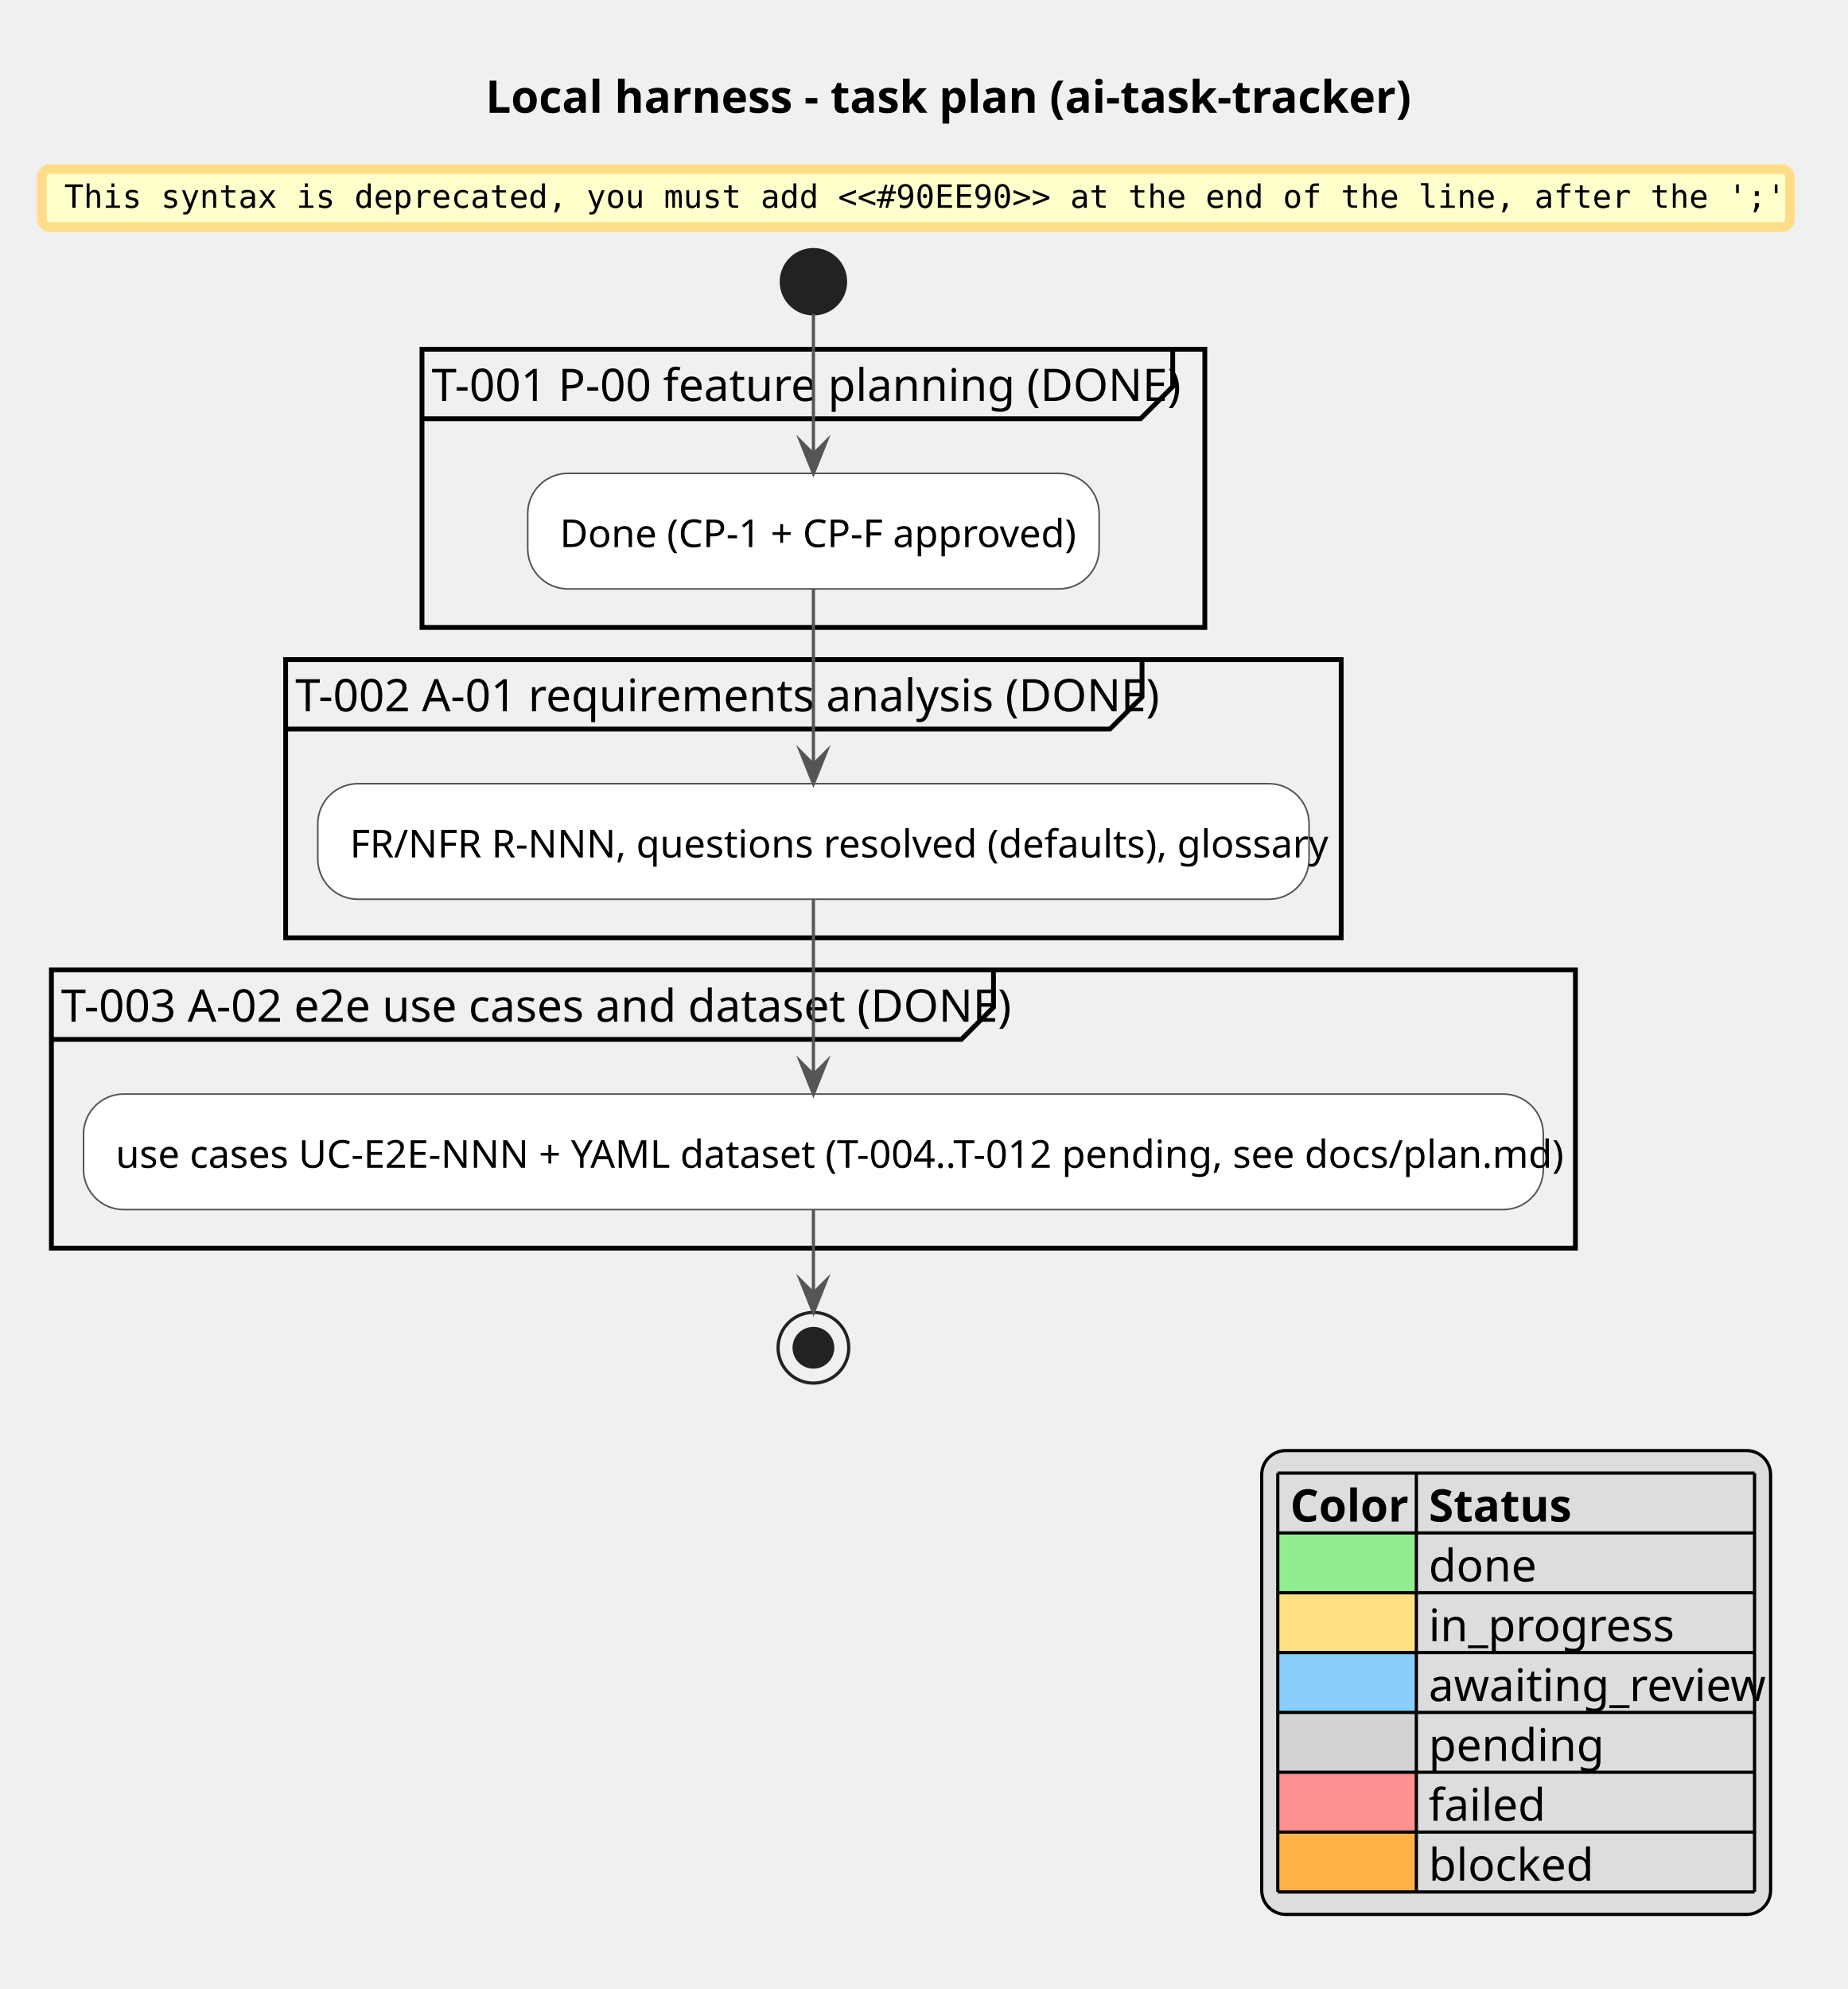
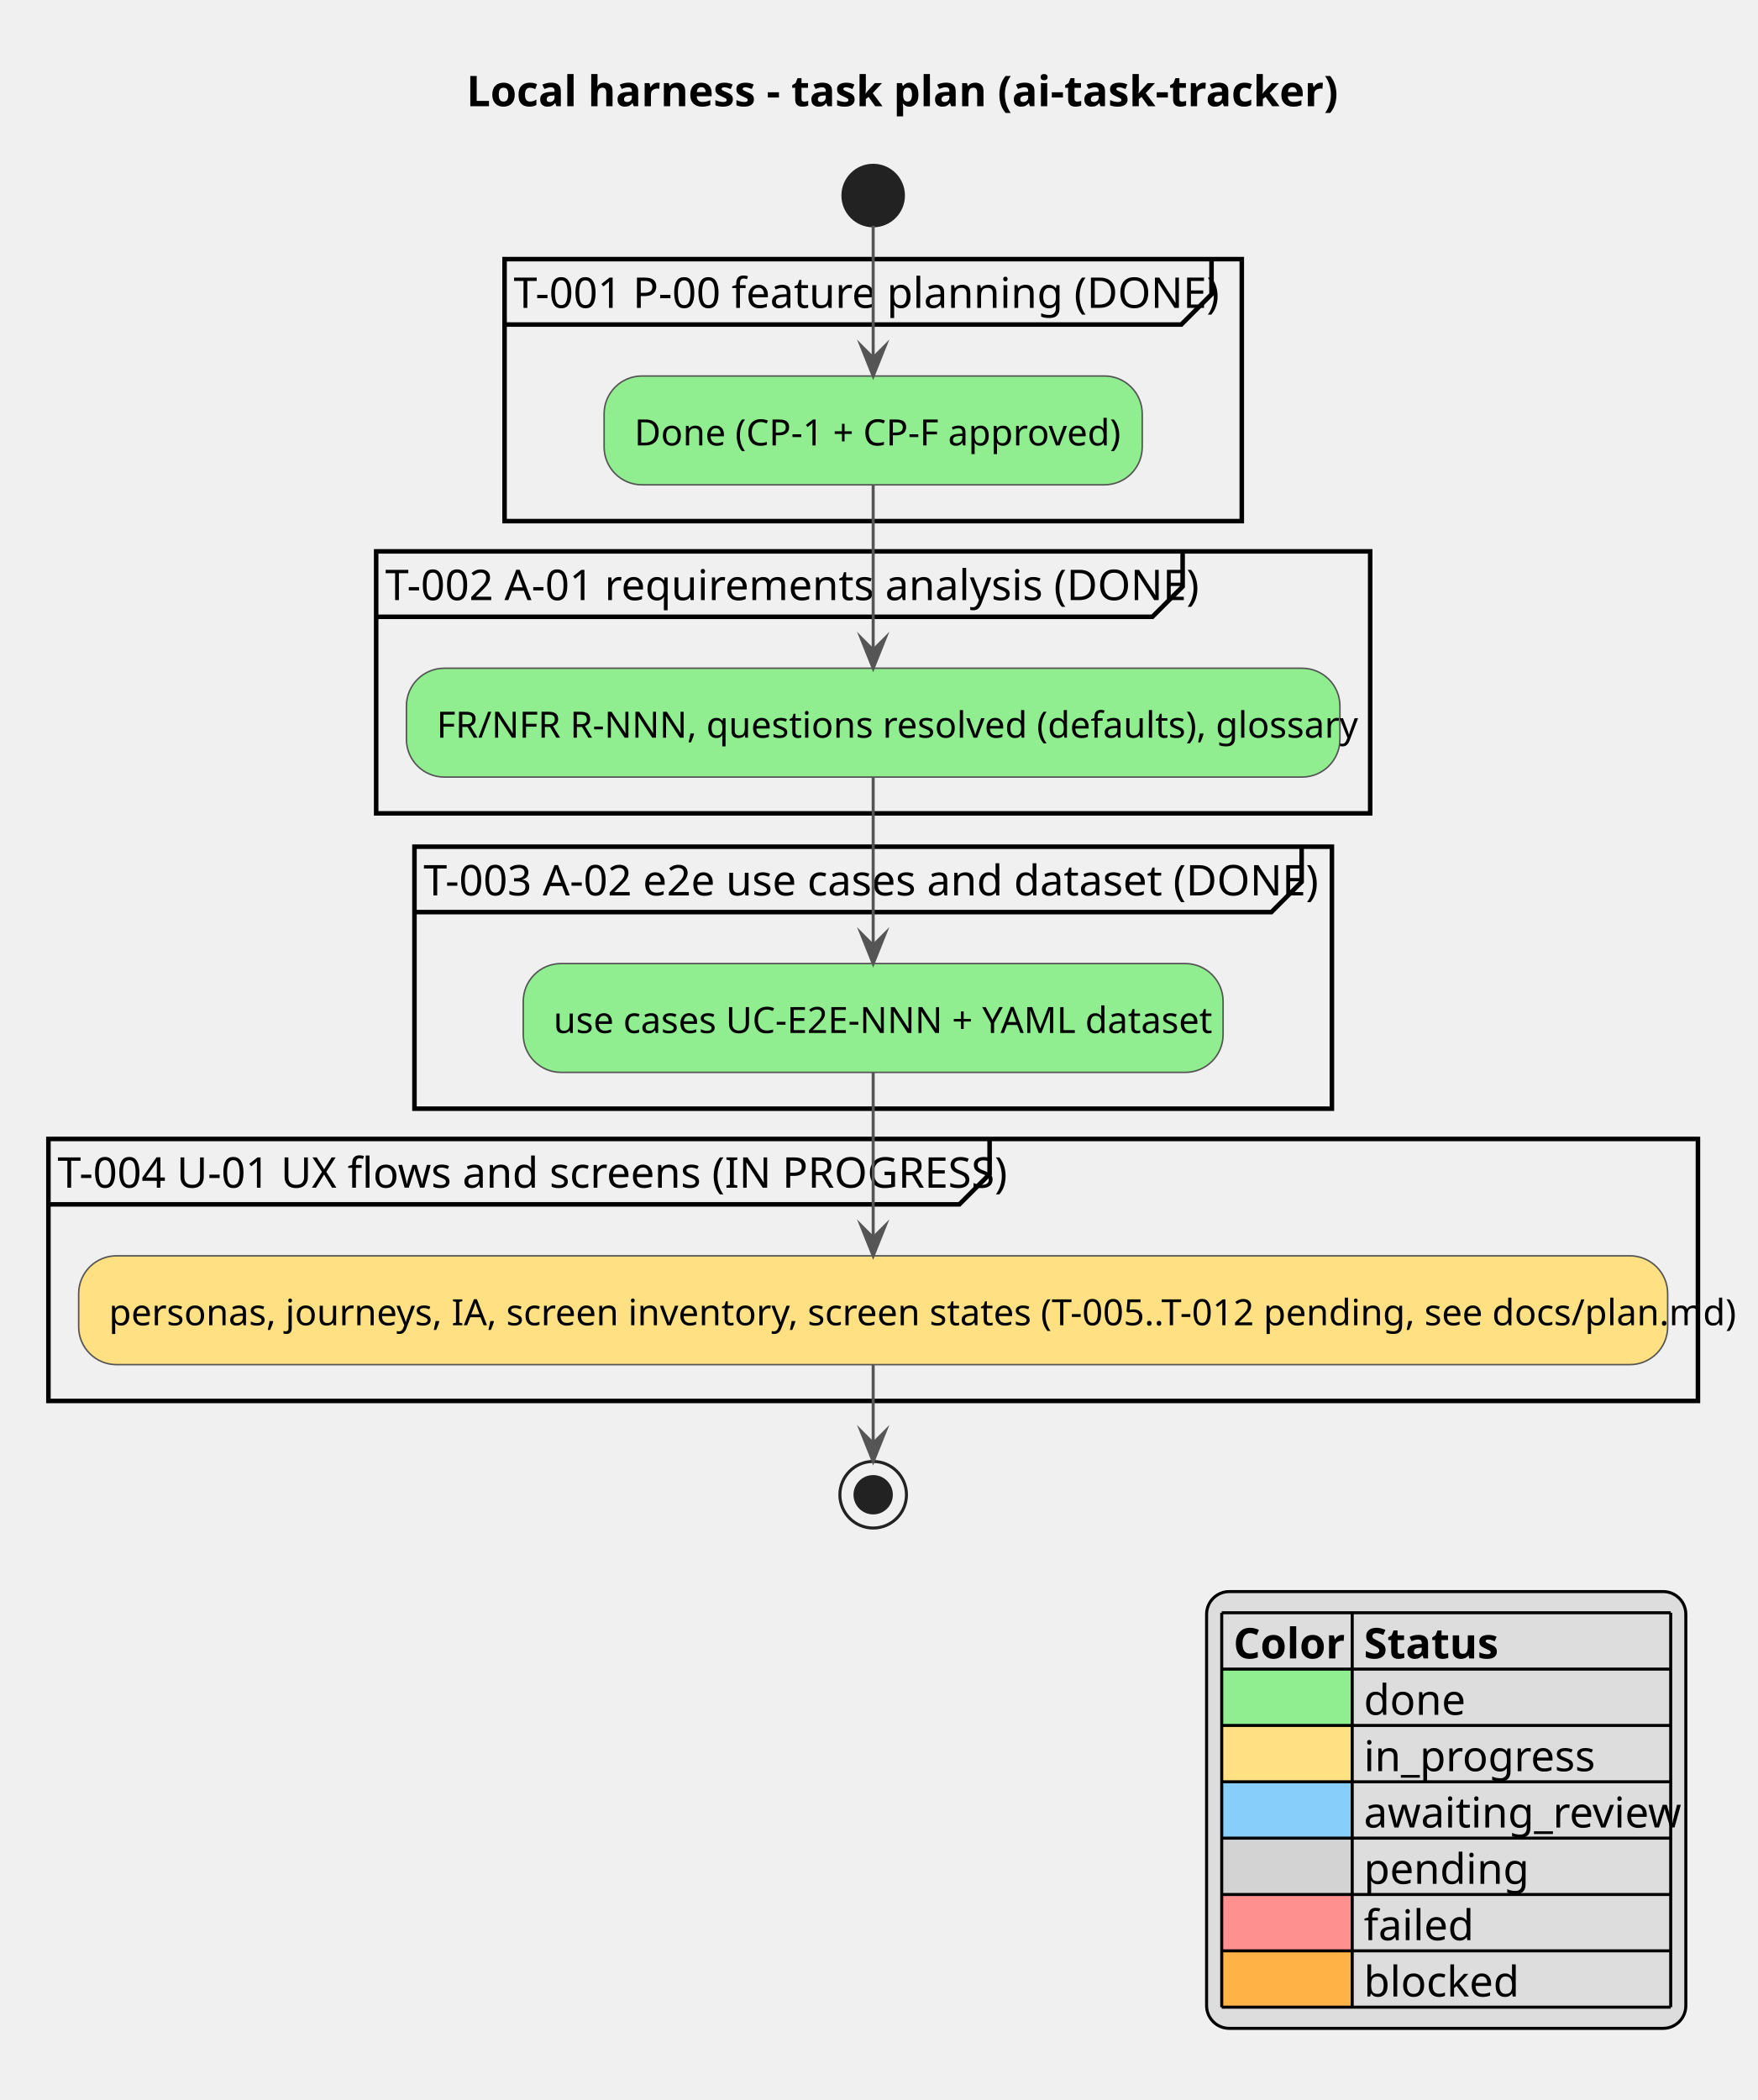
- <svg xmlns="http://www.w3.org/2000/svg" contentStyleType="text/css" data-diagram-type="ACTIVITY" height="619px" preserveAspectRatio="none" style="width:575px;height:619px;background:#FFFFFF;" version="1.1" viewBox="0 0 575 619" width="575px" zoomAndPan="magnify">
+ <svg xmlns="http://www.w3.org/2000/svg" contentStyleType="text/css" data-diagram-type="ACTIVITY" height="694px" preserveAspectRatio="none" style="width:581px;height:694px;background:#FFFFFF;" version="1.1" viewBox="0 0 581 694" width="581px" zoomAndPan="magnify">
  <defs />
  <g>
    <g class="title" data-source-line="5">
-       <text fill="#000000" font-family="Segoe UI" font-size="14" font-weight="700" lengthAdjust="spacing" textLength="270.826" x="151.13" y="35.107">Local harness - task plan (ai-task-tracker)</text>
+       <text fill="#000000" font-family="Segoe UI" font-size="14" font-weight="700" lengthAdjust="spacing" textLength="270.826" x="154.17" y="35.107">Local harness - task plan (ai-task-tracker)</text>
    </g>
-     <rect fill="#FFFFCC" height="18.057" rx="2.5" ry="2.5" style="stroke:#FFDD88;stroke-width:3;" width="544.087" x="13" y="52.621" />
-     <text fill="#000000" font-family="monospace" font-size="10" lengthAdjust="spacing" textLength="534.087" x="20" y="64.678">This syntax is deprecated, you must add &lt;&lt;#90EE90&gt;&gt; at the end of the line, after the ';'</text>
-     <ellipse cx="253.169" cy="87.678" fill="#222222" rx="10" ry="10" style="stroke:#222222;stroke-width:1;" />
-     <rect fill="none" height="86.582" style="stroke:#000000;stroke-width:1.5;" width="243.651" x="131.343" y="108.691" />
-     <path d="M364.995,108.691 L364.995,120.312 L354.995,130.312 L131.343,130.312" fill="none" style="stroke:#000000;stroke-width:1.5;" />
-     <text fill="#000000" font-family="Segoe UI" font-size="14" lengthAdjust="spacing" textLength="223.651" x="134.343" y="124.799">T-001 P-00 feature planning (DONE)</text>
-     <rect fill="#FFFFFF" height="35.961" rx="12.5" ry="12.5" style="stroke:#555555;stroke-width:0.5;" width="177.846" x="164.246" y="147.312" />
-     <text fill="#000000" font-family="Segoe UI" font-size="12" lengthAdjust="spacing" textLength="157.846" x="174.246" y="170.262">Done (CP-1 + CP-F approved)</text>
-     <rect fill="none" height="86.582" style="stroke:#000000;stroke-width:1.5;" width="328.522" x="88.908" y="205.273" />
-     <path d="M355.447,205.273 L355.447,216.894 L345.447,226.894 L88.908,226.894" fill="none" style="stroke:#000000;stroke-width:1.5;" />
-     <text fill="#000000" font-family="Segoe UI" font-size="14" lengthAdjust="spacing" textLength="256.539" x="91.908" y="221.381">T-002 A-01 requirements analysis (DONE)</text>
-     <rect fill="#FFFFFF" height="35.961" rx="12.5" ry="12.5" style="stroke:#555555;stroke-width:0.5;" width="308.522" x="98.908" y="243.894" />
-     <text fill="#000000" font-family="Segoe UI" font-size="12" lengthAdjust="spacing" textLength="288.522" x="108.908" y="266.844">FR/NFR R-NNN, questions resolved (defaults), glossary</text>
-     <rect fill="none" height="86.582" style="stroke:#000000;stroke-width:1.5;" width="474.338" x="16" y="301.856" />
-     <path d="M309.213,301.856 L309.213,313.477 L299.213,323.477 L16,323.477" fill="none" style="stroke:#000000;stroke-width:1.5;" />
-     <text fill="#000000" font-family="Segoe UI" font-size="14" lengthAdjust="spacing" textLength="283.213" x="19" y="317.963">T-003 A-02 e2e use cases and dataset (DONE)</text>
-     <rect fill="#FFFFFF" height="35.961" rx="12.5" ry="12.5" style="stroke:#555555;stroke-width:0.5;" width="454.338" x="26" y="340.477" />
-     <text fill="#000000" font-family="Segoe UI" font-size="12" lengthAdjust="spacing" textLength="434.338" x="36" y="363.426">use cases UC-E2E-NNN + YAML dataset (T-004..T-012 pending, see docs/plan.md)</text>
-     <ellipse cx="253.169" cy="419.438" fill="none" rx="11" ry="11" style="stroke:#222222;stroke-width:1;" />
-     <ellipse cx="253.169" cy="419.438" fill="#222222" rx="6" ry="6" style="stroke:#222222;stroke-width:1;" />
-     <line style="stroke:#555555;stroke-width:1;" x1="253.169" x2="253.169" y1="97.678" y2="147.312" />
-     <polygon fill="#555555" points="249.169,137.312,253.169,147.312,257.169,137.312,253.169,141.312" style="stroke:#555555;stroke-width:1;stroke-linejoin:miter;stroke-miterlimit:10;" />
-     <line style="stroke:#555555;stroke-width:1;" x1="253.169" x2="253.169" y1="183.273" y2="243.894" />
-     <polygon fill="#555555" points="249.169,233.894,253.169,243.894,257.169,233.894,253.169,237.894" style="stroke:#555555;stroke-width:1;stroke-linejoin:miter;stroke-miterlimit:10;" />
-     <line style="stroke:#555555;stroke-width:1;" x1="253.169" x2="253.169" y1="279.856" y2="340.477" />
-     <polygon fill="#555555" points="249.169,330.477,253.169,340.477,257.169,330.477,253.169,334.477" style="stroke:#555555;stroke-width:1;stroke-linejoin:miter;stroke-miterlimit:10;" />
-     <line style="stroke:#555555;stroke-width:1;" x1="253.169" x2="253.169" y1="376.438" y2="408.438" />
-     <polygon fill="#555555" points="249.169,398.438,253.169,408.438,257.169,398.438,253.169,402.438" style="stroke:#555555;stroke-width:1;stroke-linejoin:miter;stroke-miterlimit:10;" />
-     <g class="legend" data-source-line="19">
-       <rect fill="#DDDDDD" height="144.348" rx="7.5" ry="7.5" style="stroke:#000000;stroke-width:1;" width="158.388" x="392.699" y="451.438" />
-       <text fill="#000000" font-family="Segoe UI" font-size="14" font-weight="700" lengthAdjust="spacing" textLength="35.403" x="401.562" y="473.545">Color</text>
-       <text fill="#000000" font-family="Segoe UI" font-size="14" font-weight="700" lengthAdjust="spacing" textLength="40.906" x="444.69" y="473.545">Status</text>
-       <rect fill="#90EE90" height="18.621" style="stroke:none;stroke-width:1;" width="43.128" x="397.699" y="477.059" />
-       <text fill="#000000" font-family="Segoe UI" font-size="14" lengthAdjust="spacing" textLength="3.835" x="397.699" y="492.166"> </text>
-       <text fill="#000000" font-family="Segoe UI" font-size="14" lengthAdjust="spacing" textLength="31.691" x="444.662" y="492.166">done</text>
-       <rect fill="#FFE082" height="18.621" style="stroke:none;stroke-width:1;" width="43.128" x="397.699" y="495.68" />
-       <text fill="#000000" font-family="Segoe UI" font-size="14" lengthAdjust="spacing" textLength="3.835" x="397.699" y="510.787"> </text>
-       <text fill="#000000" font-family="Segoe UI" font-size="14" lengthAdjust="spacing" textLength="70.738" x="444.662" y="510.787">in_progress</text>
-       <rect fill="#87CEFA" height="18.621" style="stroke:none;stroke-width:1;" width="43.128" x="397.699" y="514.301" />
-       <text fill="#000000" font-family="Segoe UI" font-size="14" lengthAdjust="spacing" textLength="3.835" x="397.699" y="529.408"> </text>
-       <text fill="#000000" font-family="Segoe UI" font-size="14" lengthAdjust="spacing" textLength="97.59" x="444.662" y="529.408">awaiting_review</text>
-       <rect fill="#D3D3D3" height="18.621" style="stroke:none;stroke-width:1;" width="43.128" x="397.699" y="532.922" />
-       <text fill="#000000" font-family="Segoe UI" font-size="14" lengthAdjust="spacing" textLength="3.835" x="397.699" y="548.029"> </text>
-       <text fill="#000000" font-family="Segoe UI" font-size="14" lengthAdjust="spacing" textLength="51.276" x="444.662" y="548.029">pending</text>
-       <rect fill="#FF9090" height="18.621" style="stroke:none;stroke-width:1;" width="43.128" x="397.699" y="551.543" />
-       <text fill="#000000" font-family="Segoe UI" font-size="14" lengthAdjust="spacing" textLength="3.835" x="397.699" y="566.65"> </text>
-       <text fill="#000000" font-family="Segoe UI" font-size="14" lengthAdjust="spacing" textLength="33.852" x="444.662" y="566.65">failed</text>
-       <rect fill="#FFB347" height="18.621" style="stroke:none;stroke-width:1;" width="43.128" x="397.699" y="570.164" />
-       <text fill="#000000" font-family="Segoe UI" font-size="14" lengthAdjust="spacing" textLength="3.835" x="397.699" y="585.271"> </text>
-       <text fill="#000000" font-family="Segoe UI" font-size="14" lengthAdjust="spacing" textLength="48.815" x="444.662" y="585.271">blocked</text>
-       <line style="stroke:#000000;stroke-width:1;" x1="397.699" x2="546.087" y1="458.438" y2="458.438" />
-       <line style="stroke:#000000;stroke-width:1;" x1="397.699" x2="546.087" y1="477.059" y2="477.059" />
-       <line style="stroke:#000000;stroke-width:1;" x1="397.699" x2="546.087" y1="495.68" y2="495.68" />
-       <line style="stroke:#000000;stroke-width:1;" x1="397.699" x2="546.087" y1="514.301" y2="514.301" />
-       <line style="stroke:#000000;stroke-width:1;" x1="397.699" x2="546.087" y1="532.922" y2="532.922" />
-       <line style="stroke:#000000;stroke-width:1;" x1="397.699" x2="546.087" y1="551.543" y2="551.543" />
-       <line style="stroke:#000000;stroke-width:1;" x1="397.699" x2="546.087" y1="570.164" y2="570.164" />
-       <line style="stroke:#000000;stroke-width:1;" x1="397.699" x2="546.087" y1="588.785" y2="588.785" />
-       <line style="stroke:#000000;stroke-width:1;" x1="397.699" x2="397.699" y1="458.438" y2="588.785" />
-       <line style="stroke:#000000;stroke-width:1;" x1="440.827" x2="440.827" y1="458.438" y2="588.785" />
-       <line style="stroke:#000000;stroke-width:1;" x1="546.087" x2="546.087" y1="458.438" y2="588.785" />
+     <ellipse cx="288.583" cy="64.621" fill="#222222" rx="10" ry="10" style="stroke:#222222;stroke-width:1;" />
+     <rect fill="none" height="86.582" style="stroke:#000000;stroke-width:1.5;" width="243.651" x="166.757" y="85.635" />
+     <path d="M400.409,85.635 L400.409,97.256 L390.409,107.256 L166.757,107.256" fill="none" style="stroke:#000000;stroke-width:1.5;" />
+     <text fill="#000000" font-family="Segoe UI" font-size="14" lengthAdjust="spacing" textLength="223.651" x="169.757" y="101.742">T-001 P-00 feature planning (DONE)</text>
+     <rect fill="#90EE90" height="35.961" rx="12.5" ry="12.5" style="stroke:#555555;stroke-width:0.5;" width="177.846" x="199.66" y="124.256" />
+     <text fill="#000000" font-family="Segoe UI" font-size="12" lengthAdjust="spacing" textLength="157.846" x="209.66" y="147.205">Done (CP-1 + CP-F approved)</text>
+     <rect fill="none" height="86.582" style="stroke:#000000;stroke-width:1.5;" width="328.522" x="124.322" y="182.217" />
+     <path d="M390.861,182.217 L390.861,193.838 L380.861,203.838 L124.322,203.838" fill="none" style="stroke:#000000;stroke-width:1.5;" />
+     <text fill="#000000" font-family="Segoe UI" font-size="14" lengthAdjust="spacing" textLength="256.539" x="127.322" y="198.324">T-002 A-01 requirements analysis (DONE)</text>
+     <rect fill="#90EE90" height="35.961" rx="12.5" ry="12.5" style="stroke:#555555;stroke-width:0.5;" width="308.522" x="134.322" y="220.838" />
+     <text fill="#000000" font-family="Segoe UI" font-size="12" lengthAdjust="spacing" textLength="288.522" x="144.322" y="243.787">FR/NFR R-NNN, questions resolved (defaults), glossary</text>
+     <rect fill="none" height="86.582" style="stroke:#000000;stroke-width:1.5;" width="303.213" x="136.977" y="279.812" />
+     <path d="M430.19,279.812 L430.19,291.434 L420.19,301.434 L136.977,301.434" fill="none" style="stroke:#000000;stroke-width:1.5;" />
+     <text fill="#000000" font-family="Segoe UI" font-size="14" lengthAdjust="spacing" textLength="283.213" x="139.977" y="295.92">T-003 A-02 e2e use cases and dataset (DONE)</text>
+     <rect fill="#90EE90" height="35.961" rx="12.5" ry="12.5" style="stroke:#555555;stroke-width:0.5;" width="231.295" x="172.935" y="318.434" />
+     <text fill="#000000" font-family="Segoe UI" font-size="12" lengthAdjust="spacing" textLength="211.295" x="182.935" y="341.383">use cases UC-E2E-NNN + YAML dataset</text>
+     <rect fill="none" height="86.582" style="stroke:#000000;stroke-width:1.5;" width="545.166" x="16" y="376.394" />
+     <path d="M327.062,376.394 L327.062,388.016 L317.062,398.016 L16,398.016" fill="none" style="stroke:#000000;stroke-width:1.5;" />
+     <text fill="#000000" font-family="Segoe UI" font-size="14" lengthAdjust="spacing" textLength="301.062" x="19" y="392.502">T-004 U-01 UX flows and screens (IN PROGRESS)</text>
+     <rect fill="#FFE082" height="35.961" rx="12.5" ry="12.5" style="stroke:#555555;stroke-width:0.5;" width="525.166" x="26" y="415.016" />
+     <text fill="#000000" font-family="Segoe UI" font-size="12" lengthAdjust="spacing" textLength="505.166" x="36" y="437.965">personas, journeys, IA, screen inventory, screen states (T-005..T-012 pending, see docs/plan.md)</text>
+     <ellipse cx="288.583" cy="493.977" fill="none" rx="11" ry="11" style="stroke:#222222;stroke-width:1;" />
+     <ellipse cx="288.583" cy="493.977" fill="#222222" rx="6" ry="6" style="stroke:#222222;stroke-width:1;" />
+     <line style="stroke:#555555;stroke-width:1;" x1="288.583" x2="288.583" y1="74.621" y2="124.256" />
+     <polygon fill="#555555" points="284.583,114.256,288.583,124.256,292.583,114.256,288.583,118.256" style="stroke:#555555;stroke-width:1;stroke-linejoin:miter;stroke-miterlimit:10;" />
+     <line style="stroke:#555555;stroke-width:1;" x1="288.583" x2="288.583" y1="160.217" y2="220.838" />
+     <polygon fill="#555555" points="284.583,210.838,288.583,220.838,292.583,210.838,288.583,214.838" style="stroke:#555555;stroke-width:1;stroke-linejoin:miter;stroke-miterlimit:10;" />
+     <line style="stroke:#555555;stroke-width:1;" x1="288.583" x2="288.583" y1="256.799" y2="318.434" />
+     <polygon fill="#555555" points="284.583,308.434,288.583,318.434,292.583,308.434,288.583,312.434" style="stroke:#555555;stroke-width:1;stroke-linejoin:miter;stroke-miterlimit:10;" />
+     <line style="stroke:#555555;stroke-width:1;" x1="288.583" x2="288.583" y1="354.394" y2="415.016" />
+     <polygon fill="#555555" points="284.583,405.016,288.583,415.016,292.583,405.016,288.583,409.016" style="stroke:#555555;stroke-width:1;stroke-linejoin:miter;stroke-miterlimit:10;" />
+     <line style="stroke:#555555;stroke-width:1;" x1="288.583" x2="288.583" y1="450.977" y2="482.977" />
+     <polygon fill="#555555" points="284.583,472.977,288.583,482.977,292.583,472.977,288.583,476.977" style="stroke:#555555;stroke-width:1;stroke-linejoin:miter;stroke-miterlimit:10;" />
+     <g class="legend" data-source-line="22">
+       <rect fill="#DDDDDD" height="144.348" rx="7.5" ry="7.5" style="stroke:#000000;stroke-width:1;" width="158.388" x="398.778" y="525.977" />
+       <text fill="#000000" font-family="Segoe UI" font-size="14" font-weight="700" lengthAdjust="spacing" textLength="35.403" x="407.641" y="548.084">Color</text>
+       <text fill="#000000" font-family="Segoe UI" font-size="14" font-weight="700" lengthAdjust="spacing" textLength="40.906" x="450.769" y="548.084">Status</text>
+       <rect fill="#90EE90" height="18.621" style="stroke:none;stroke-width:1;" width="43.128" x="403.778" y="551.598" />
+       <text fill="#000000" font-family="Segoe UI" font-size="14" lengthAdjust="spacing" textLength="3.835" x="403.778" y="566.705"> </text>
+       <text fill="#000000" font-family="Segoe UI" font-size="14" lengthAdjust="spacing" textLength="31.691" x="450.741" y="566.705">done</text>
+       <rect fill="#FFE082" height="18.621" style="stroke:none;stroke-width:1;" width="43.128" x="403.778" y="570.219" />
+       <text fill="#000000" font-family="Segoe UI" font-size="14" lengthAdjust="spacing" textLength="3.835" x="403.778" y="585.326"> </text>
+       <text fill="#000000" font-family="Segoe UI" font-size="14" lengthAdjust="spacing" textLength="70.738" x="450.741" y="585.326">in_progress</text>
+       <rect fill="#87CEFA" height="18.621" style="stroke:none;stroke-width:1;" width="43.128" x="403.778" y="588.84" />
+       <text fill="#000000" font-family="Segoe UI" font-size="14" lengthAdjust="spacing" textLength="3.835" x="403.778" y="603.947"> </text>
+       <text fill="#000000" font-family="Segoe UI" font-size="14" lengthAdjust="spacing" textLength="97.59" x="450.741" y="603.947">awaiting_review</text>
+       <rect fill="#D3D3D3" height="18.621" style="stroke:none;stroke-width:1;" width="43.128" x="403.778" y="607.461" />
+       <text fill="#000000" font-family="Segoe UI" font-size="14" lengthAdjust="spacing" textLength="3.835" x="403.778" y="622.568"> </text>
+       <text fill="#000000" font-family="Segoe UI" font-size="14" lengthAdjust="spacing" textLength="51.276" x="450.741" y="622.568">pending</text>
+       <rect fill="#FF9090" height="18.621" style="stroke:none;stroke-width:1;" width="43.128" x="403.778" y="626.082" />
+       <text fill="#000000" font-family="Segoe UI" font-size="14" lengthAdjust="spacing" textLength="3.835" x="403.778" y="641.189"> </text>
+       <text fill="#000000" font-family="Segoe UI" font-size="14" lengthAdjust="spacing" textLength="33.852" x="450.741" y="641.189">failed</text>
+       <rect fill="#FFB347" height="18.621" style="stroke:none;stroke-width:1;" width="43.128" x="403.778" y="644.703" />
+       <text fill="#000000" font-family="Segoe UI" font-size="14" lengthAdjust="spacing" textLength="3.835" x="403.778" y="659.811"> </text>
+       <text fill="#000000" font-family="Segoe UI" font-size="14" lengthAdjust="spacing" textLength="48.815" x="450.741" y="659.811">blocked</text>
+       <line style="stroke:#000000;stroke-width:1;" x1="403.778" x2="552.166" y1="532.977" y2="532.977" />
+       <line style="stroke:#000000;stroke-width:1;" x1="403.778" x2="552.166" y1="551.598" y2="551.598" />
+       <line style="stroke:#000000;stroke-width:1;" x1="403.778" x2="552.166" y1="570.219" y2="570.219" />
+       <line style="stroke:#000000;stroke-width:1;" x1="403.778" x2="552.166" y1="588.84" y2="588.84" />
+       <line style="stroke:#000000;stroke-width:1;" x1="403.778" x2="552.166" y1="607.461" y2="607.461" />
+       <line style="stroke:#000000;stroke-width:1;" x1="403.778" x2="552.166" y1="626.082" y2="626.082" />
+       <line style="stroke:#000000;stroke-width:1;" x1="403.778" x2="552.166" y1="644.703" y2="644.703" />
+       <line style="stroke:#000000;stroke-width:1;" x1="403.778" x2="552.166" y1="663.324" y2="663.324" />
+       <line style="stroke:#000000;stroke-width:1;" x1="403.778" x2="403.778" y1="532.977" y2="663.324" />
+       <line style="stroke:#000000;stroke-width:1;" x1="446.906" x2="446.906" y1="532.977" y2="663.324" />
+       <line style="stroke:#000000;stroke-width:1;" x1="552.166" x2="552.166" y1="532.977" y2="663.324" />
    </g>
  </g>
</svg>
